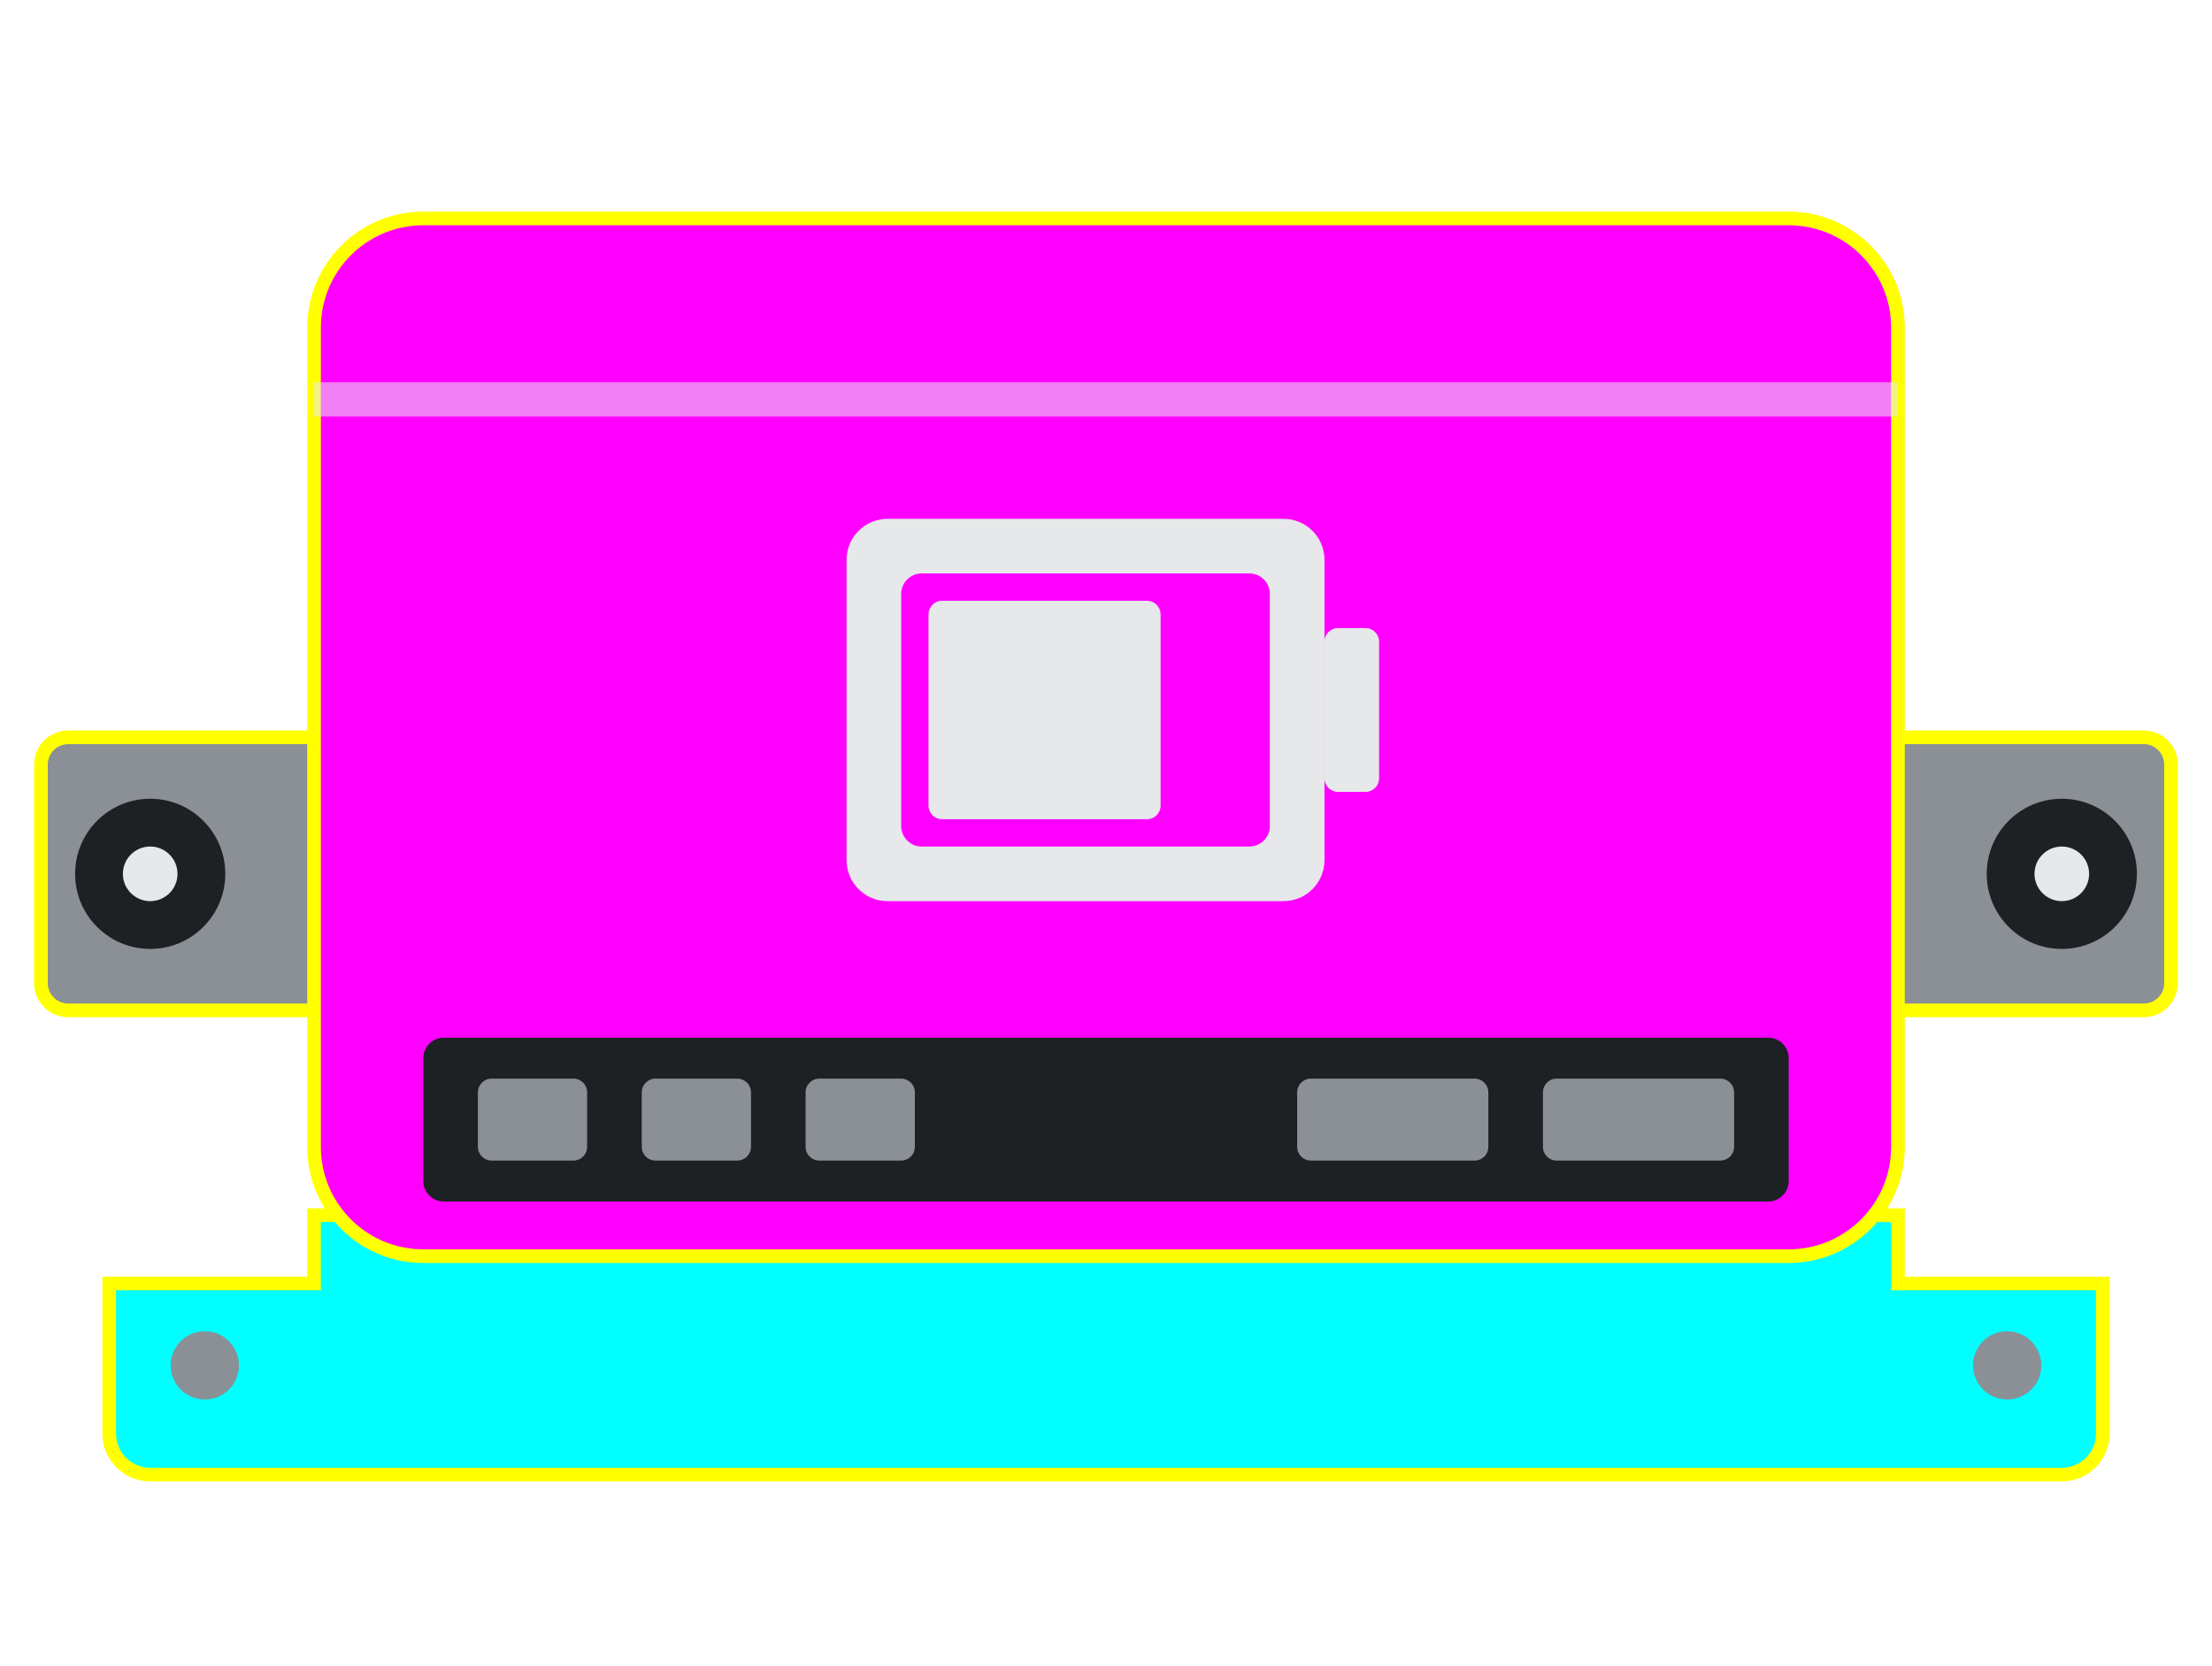
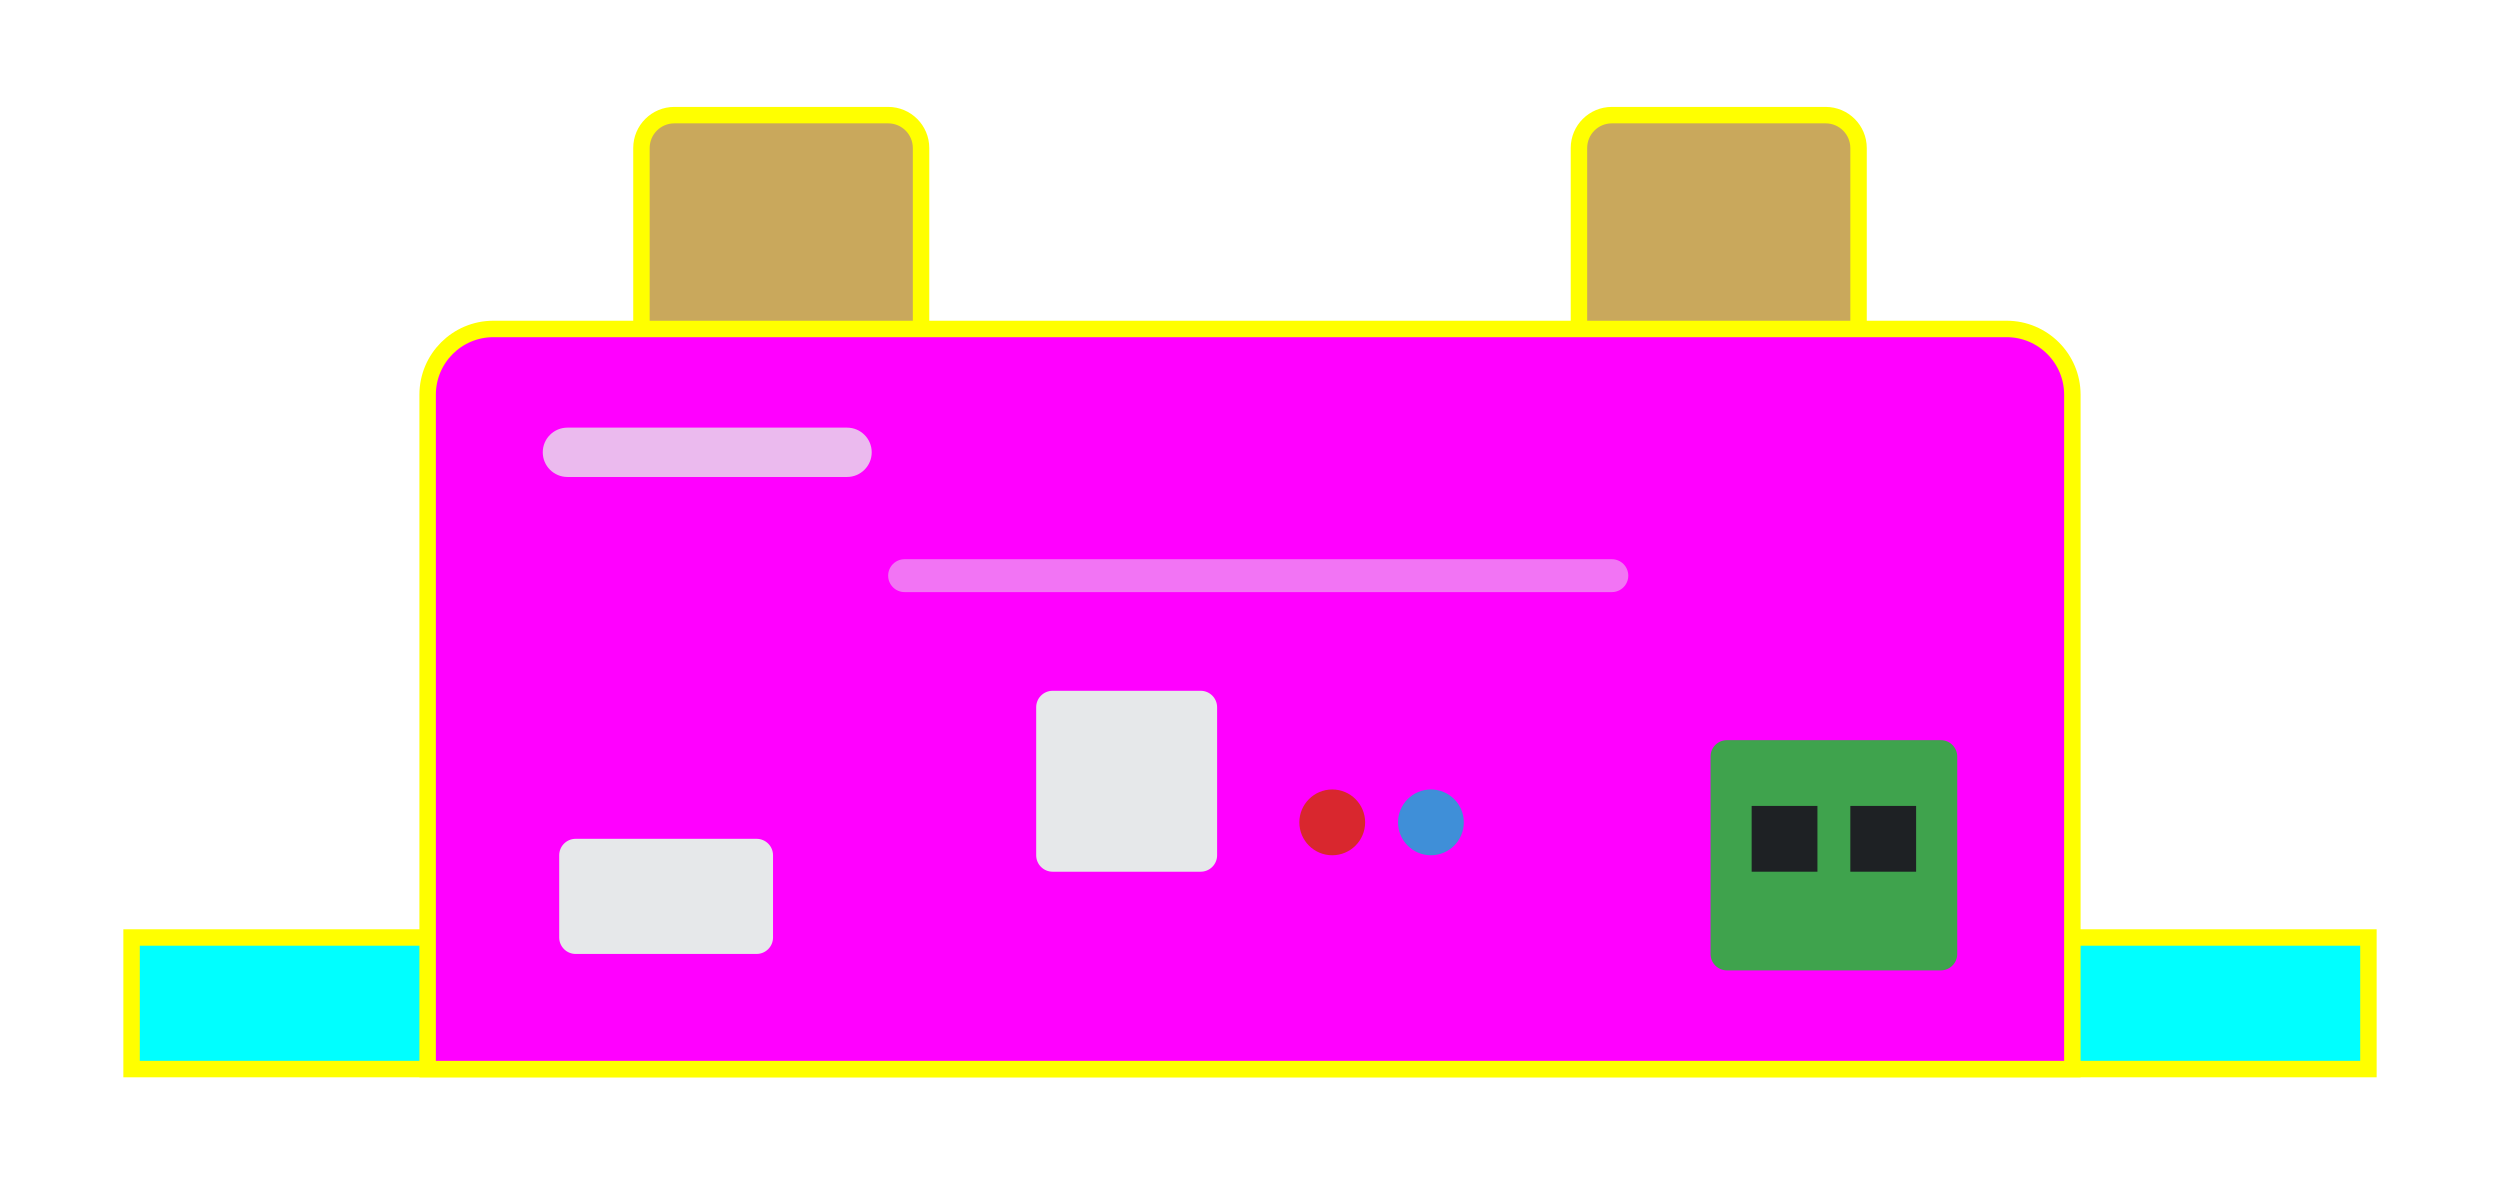
- <svg xmlns="http://www.w3.org/2000/svg" viewBox="-12 -12 324 244" width="324" height="244">
+ <svg xmlns="http://www.w3.org/2000/svg" viewBox="-12 -12 304 144" width="304" height="144">
  <style>
    .primary { fill: #FF00FF; }
    .secondary { fill: #00FFFF; }
    .light { fill: #E6E8EA; }
    .key { fill: #8A9096; }
+     .brass { fill: #C9A85C; }
    .dark { fill: #1E2124; }
-     .line { fill: none; stroke: #E6E8EA; stroke-width: 6; stroke-linecap: round; stroke-linejoin: round; }
  </style>
-   <rect class="key" stroke="#FFFF00" stroke-width="2" vector-effect="non-scaling-stroke" x="-6" y="96" width="312" height="40" rx="4" />
-   <circle class="dark" cx="10" cy="116" r="11" />
-   <circle class="light" cx="10" cy="116" r="4" />
-   <circle class="dark" cx="290" cy="116" r="11" />
-   <circle class="light" cx="290" cy="116" r="4" />
-   <path class="secondary" stroke="#FFFF00" stroke-width="2" vector-effect="non-scaling-stroke" d="M4 176 h30 v-10 h232 v10 h30 v22 a6 6 0 0 1 -6 6 h-280 a6 6 0 0 1 -6 -6 z" />
-   <circle class="key" cx="18" cy="188" r="5" />
-   <circle class="key" cx="282" cy="188" r="5" />
-   <rect class="primary" stroke="#FFFF00" stroke-width="2" vector-effect="non-scaling-stroke" x="34" y="20" width="232" height="152" rx="16" />
-   <rect class="light" x="34" y="44" width="232" height="5" fill-opacity="0.55" />
-   <rect class="light" x="112" y="64" width="70" height="56" rx="6" />
-   <rect class="light" x="182" y="80" width="8" height="24" rx="2" />
-   <rect class="primary" x="120" y="72" width="54" height="40" rx="3" />
-   <rect class="light" x="124" y="76" width="34" height="32" rx="2" />
-   <rect class="dark" x="50" y="140" width="200" height="24" rx="3" />
-   <g class="key">
-     <rect x="58" y="146" width="16" height="12" rx="2" />
-     <rect x="82" y="146" width="16" height="12" rx="2" />
-     <rect x="106" y="146" width="16" height="12" rx="2" />
-     <rect x="178" y="146" width="28" height="12" rx="2" />
-     <rect x="214" y="146" width="28" height="12" rx="2" />
+   <g class="brass" stroke="#FFFF00" stroke-width="2" vector-effect="non-scaling-stroke">
+     <rect x="66" y="2" width="34" height="30" rx="4" />
+     <rect x="180" y="2" width="34" height="30" rx="4" />
+   </g>
+   <path class="secondary" stroke="#FFFF00" stroke-width="2" vector-effect="non-scaling-stroke" d="M4 102 h272 v16 h-272 z" />
+   <path class="primary" stroke="#FFFF00" stroke-width="2" vector-effect="non-scaling-stroke" d="M40 118 V36 a8 8 0 0 1 8 -8 H232 a8 8 0 0 1 8 8 V118 Z" />
+   <rect style="fill:#E6E8EA;fill-opacity:0.8" x="54" y="40" width="40" height="6" rx="3" />
+   <rect style="fill:#E6E8EA;fill-opacity:0.5" x="96" y="56" width="90" height="4" rx="2" />
+   <rect class="light" x="114" y="72" width="22" height="22" rx="2" />
+   <circle cx="150" cy="88" r="4" style="fill:#D9272E" />
+   <circle cx="162" cy="88" r="4" style="fill:#3F8FD8" />
+   <rect class="light" x="56" y="90" width="26" height="14" rx="2" />
+   <rect x="196" y="78" width="30" height="28" rx="2" style="fill:#3FA34D" />
+   <g class="dark">
+     <rect x="201" y="86" width="8" height="8" />
+     <rect x="213" y="86" width="8" height="8" />
  </g>
</svg>
